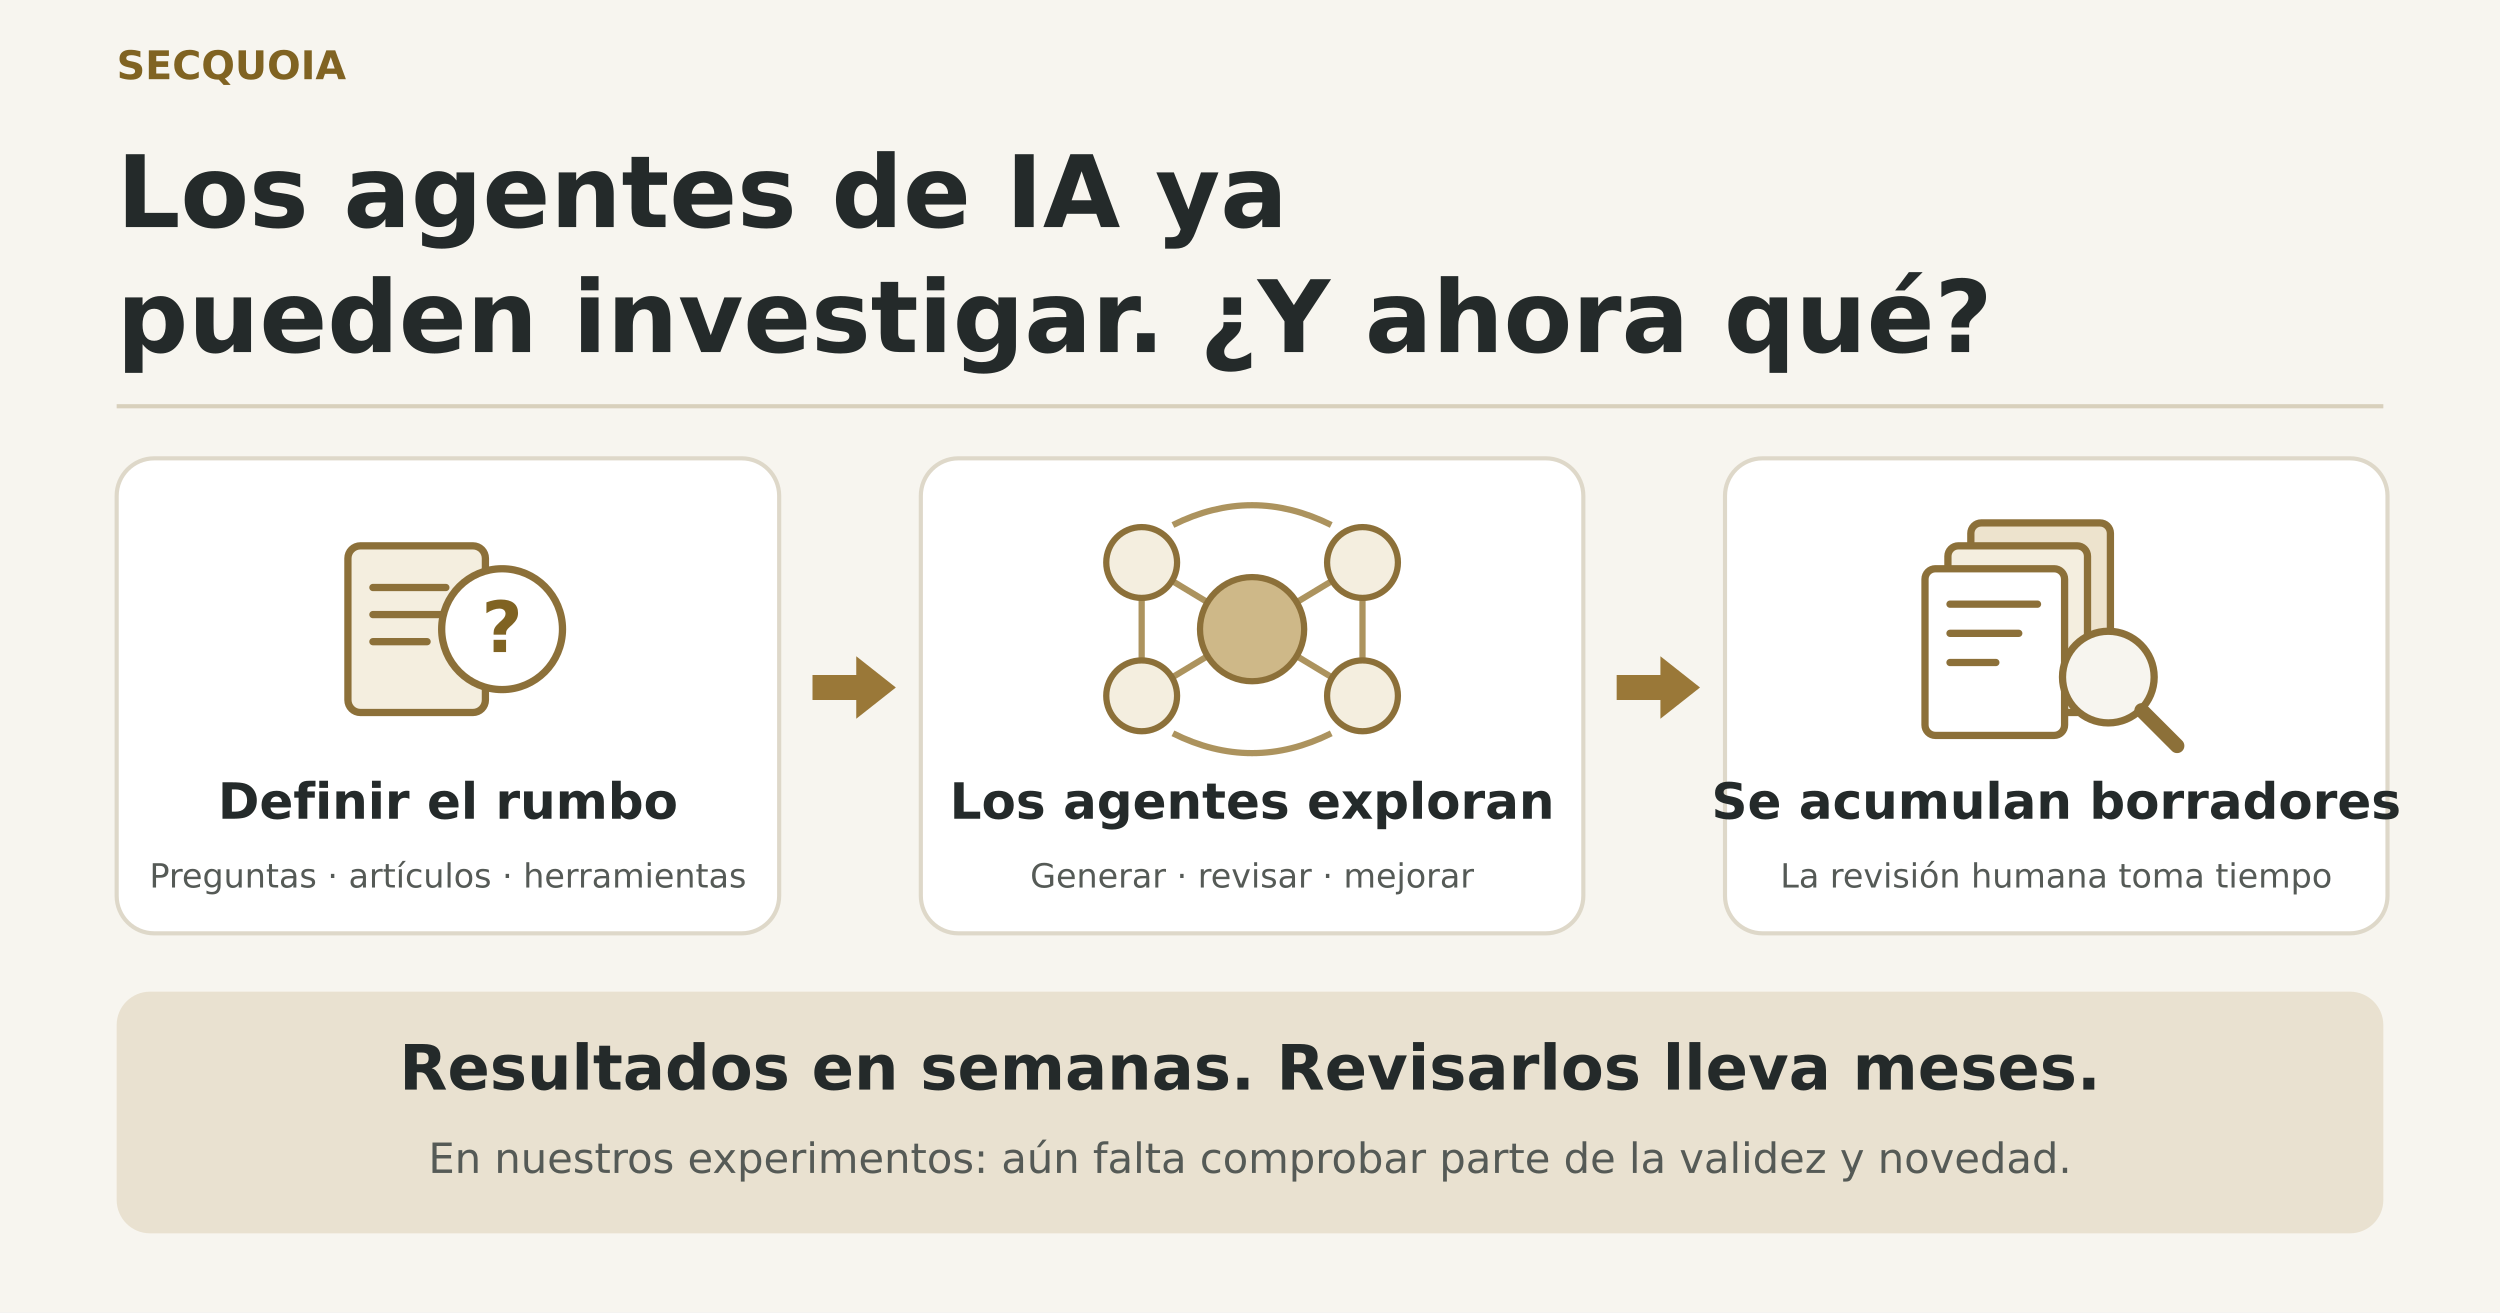
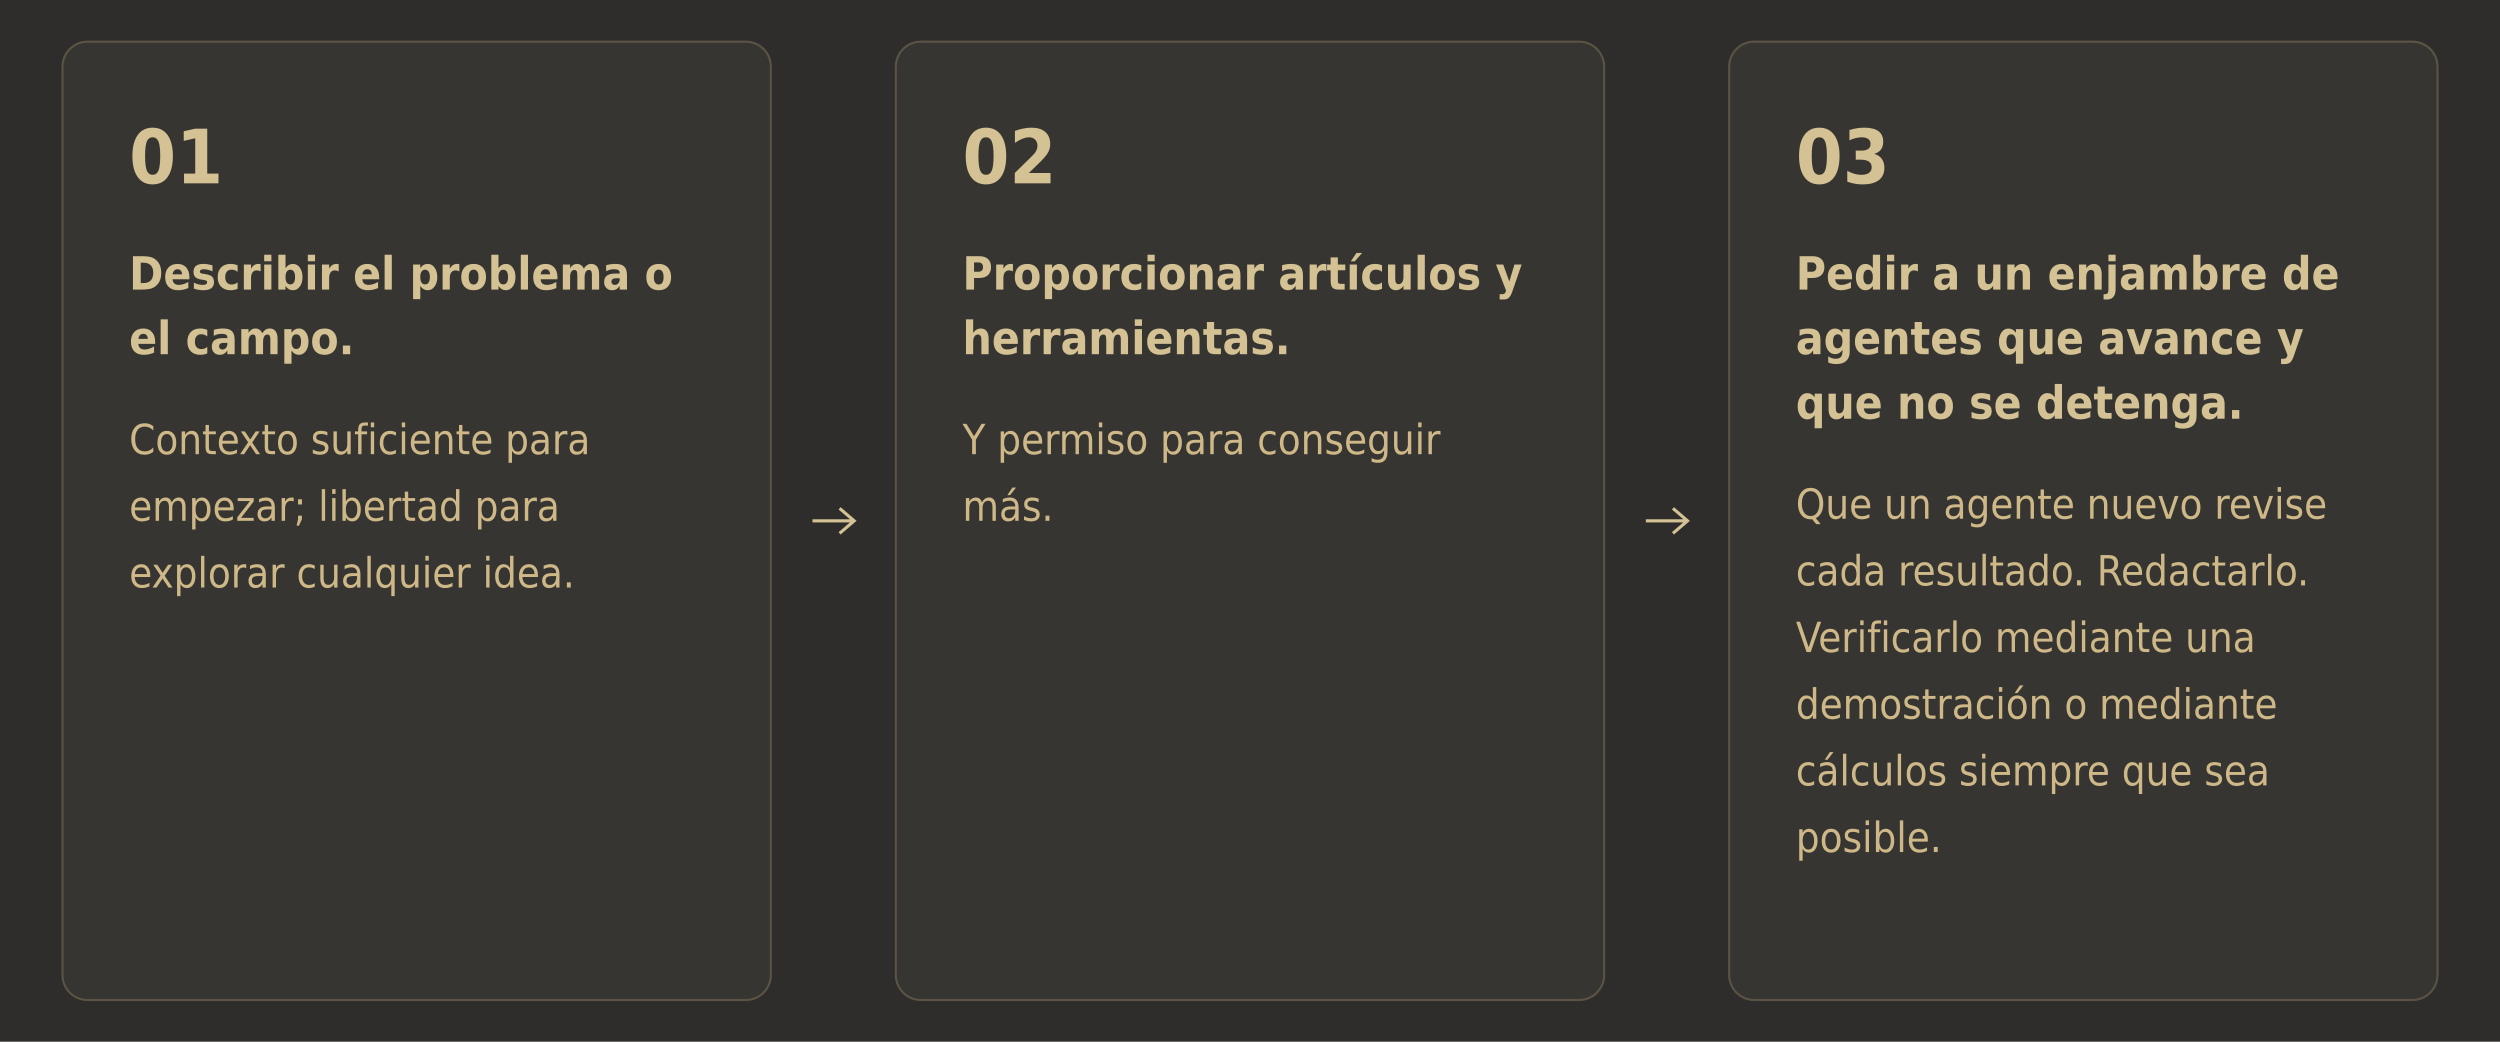
- <svg xmlns="http://www.w3.org/2000/svg" width="1200" height="630" viewBox="0 0 1200 630" role="img" aria-labelledby="title description" xml:lang="es">
-   <rect width="1200" height="630" fill="#f7f5ef" />
-   <g font-family="DejaVu Sans, sans-serif">
-     <text x="56" y="38" font-size="19" font-weight="700" text-anchor="start" fill="#806322">SECQUOIA</text>
-     <text x="56" y="109" font-size="48" font-weight="700" text-anchor="start" fill="#242a2a">Los agentes de IA ya</text>
-     <text x="56" y="169" font-size="48" font-weight="700" text-anchor="start" fill="#242a2a">pueden investigar. ¿Y ahora qué?</text>
-     <path d="M56 195H1144" stroke="#d8d0bc" stroke-width="2" />
-     <g fill="#ffffff" stroke="#ded8c9" stroke-width="2">
-       <rect x="56" y="220" width="318" height="228" rx="18" />
-       <rect x="442" y="220" width="318" height="228" rx="18" />
-       <rect x="828" y="220" width="318" height="228" rx="18" />
-     </g>
-     <g fill="#9a7838">
-       <path d="M390 324H411V315L430 330L411 345V336H390Z" />
-       <path d="M776 324H797V315L816 330L797 345V336H776Z" />
-     </g>
-     <g fill="none" stroke="#8c7039" stroke-width="3.5" stroke-linecap="round" stroke-linejoin="round">
-       <rect x="167" y="262" width="66" height="80" rx="6" fill="#f4eedf" />
-       <path d="M179 282H214M179 295H214M179 308H205" />
-       <circle cx="241" cy="302" r="29" fill="#fff" />
-     </g>
-     <text x="241" y="313" font-size="34" font-weight="700" text-anchor="middle" fill="#806322">?</text>
-     <g stroke="#ac935e" stroke-width="3" fill="none">
-       <path d="M548 270L601 302L654 270M548 334L601 302L654 334M548 270V334M654 270V334" />
-       <path d="M563 252Q601 233 639 252M639 352Q601 371 563 352" />
-     </g>
-     <g stroke="#8c7039" stroke-width="3" fill="#f4eedf">
-       <circle cx="548" cy="270" r="17" />
-       <circle cx="654" cy="270" r="17" />
-       <circle cx="548" cy="334" r="17" />
-       <circle cx="654" cy="334" r="17" />
-       <circle cx="601" cy="302" r="25" fill="#ceb888" />
-     </g>
-     <g stroke="#8c7039" stroke-width="3.5" stroke-linecap="round" stroke-linejoin="round">
-       <rect x="946" y="251" width="67" height="80" rx="5" fill="#ede3cd" />
-       <rect x="935" y="262" width="67" height="80" rx="5" fill="#f4eedf" />
-       <rect x="924" y="273" width="67" height="80" rx="5" fill="#fff" />
-       <path d="M936 290H978M936 304H969M936 318H958" fill="none" />
-       <circle cx="1012" cy="325" r="22" fill="#f7f5ef" />
-       <path d="M1028 341L1045 358" stroke-width="7" />
-     </g>
-     <text x="215" y="393" font-size="24" font-weight="700" text-anchor="middle" fill="#242a2a">Definir el rumbo</text>
-     <text x="215" y="426" font-size="16" font-weight="400" text-anchor="middle" fill="#555a56">Preguntas · artículos · herramientas</text>
-     <text x="601" y="393" font-size="24" font-weight="700" text-anchor="middle" fill="#242a2a">Los agentes exploran</text>
-     <text x="601" y="426" font-size="16" font-weight="400" text-anchor="middle" fill="#555a56">Generar · revisar · mejorar</text>
-     <text x="987" y="393" font-size="24" font-weight="700" text-anchor="middle" fill="#242a2a">Se acumulan borradores</text>
-     <text x="987" y="426" font-size="16" font-weight="400" text-anchor="middle" fill="#555a56">La revisión humana toma tiempo</text>
-     <rect x="56" y="476" width="1088" height="116" rx="16" fill="#e9e1d0" />
-     <text x="600" y="523" font-size="30" font-weight="700" text-anchor="middle" fill="#242a2a">Resultados en semanas. Revisarlos lleva meses.</text>
-     <text x="600" y="563" font-size="20" font-weight="400" text-anchor="middle" fill="#555a56">En nuestros experimentos: aún falta comprobar parte de la validez y novedad.</text>
+ <svg xmlns="http://www.w3.org/2000/svg" width="1200" height="500" viewBox="0 0 1200 500" role="img" aria-labelledby="title" xml:lang="es">
+   <rect width="1200" height="500" fill="#2e2d2b" />
+   <g class="step" font-family="DejaVu Sans Condensed, sans-serif">
+     <rect x="30" y="20" width="340" height="460" rx="12" fill="#363531" stroke="#5b5445" />
+     <text x="62" y="88" fill="#d4c294" font-size="36" font-weight="bold">01</text>
+     <text x="62" y="139" fill="#d4c294" font-size="22" font-weight="bold">Describir el problema o</text>
+     <text x="62" y="170" fill="#d4c294" font-size="22" font-weight="bold">el campo.</text>
+     <text x="62" y="218" fill="#ceb888" font-size="20">Contexto suficiente para</text>
+     <text x="62" y="250" fill="#ceb888" font-size="20">empezar; libertad para</text>
+     <text x="62" y="282" fill="#ceb888" font-size="20">explorar cualquier idea.</text>
+   </g>
+   <path d="M 390 250 h 20 m -7 -6 l 7 6 -7 6" fill="none" stroke="#d4c294" stroke-width="1.5" />
+   <g class="step" font-family="DejaVu Sans Condensed, sans-serif">
+     <rect x="430" y="20" width="340" height="460" rx="12" fill="#363531" stroke="#5b5445" />
+     <text x="462" y="88" fill="#d4c294" font-size="36" font-weight="bold">02</text>
+     <text x="462" y="139" fill="#d4c294" font-size="22" font-weight="bold">Proporcionar artículos y</text>
+     <text x="462" y="170" fill="#d4c294" font-size="22" font-weight="bold">herramientas.</text>
+     <text x="462" y="218" fill="#ceb888" font-size="20">Y permiso para conseguir</text>
+     <text x="462" y="250" fill="#ceb888" font-size="20">más.</text>
+   </g>
+   <path d="M 790 250 h 20 m -7 -6 l 7 6 -7 6" fill="none" stroke="#d4c294" stroke-width="1.5" />
+   <g class="step" font-family="DejaVu Sans Condensed, sans-serif">
+     <rect x="830" y="20" width="340" height="460" rx="12" fill="#363531" stroke="#5b5445" />
+     <text x="862" y="88" fill="#d4c294" font-size="36" font-weight="bold">03</text>
+     <text x="862" y="139" fill="#d4c294" font-size="22" font-weight="bold">Pedir a un enjambre de</text>
+     <text x="862" y="170" fill="#d4c294" font-size="22" font-weight="bold">agentes que avance y</text>
+     <text x="862" y="201" fill="#d4c294" font-size="22" font-weight="bold">que no se detenga.</text>
+     <text x="862" y="249" fill="#ceb888" font-size="20">Que un agente nuevo revise</text>
+     <text x="862" y="281" fill="#ceb888" font-size="20">cada resultado. Redactarlo.</text>
+     <text x="862" y="313" fill="#ceb888" font-size="20">Verificarlo mediante una</text>
+     <text x="862" y="345" fill="#ceb888" font-size="20">demostración o mediante</text>
+     <text x="862" y="377" fill="#ceb888" font-size="20">cálculos siempre que sea</text>
+     <text x="862" y="409" fill="#ceb888" font-size="20">posible.</text>
  </g>
</svg>
